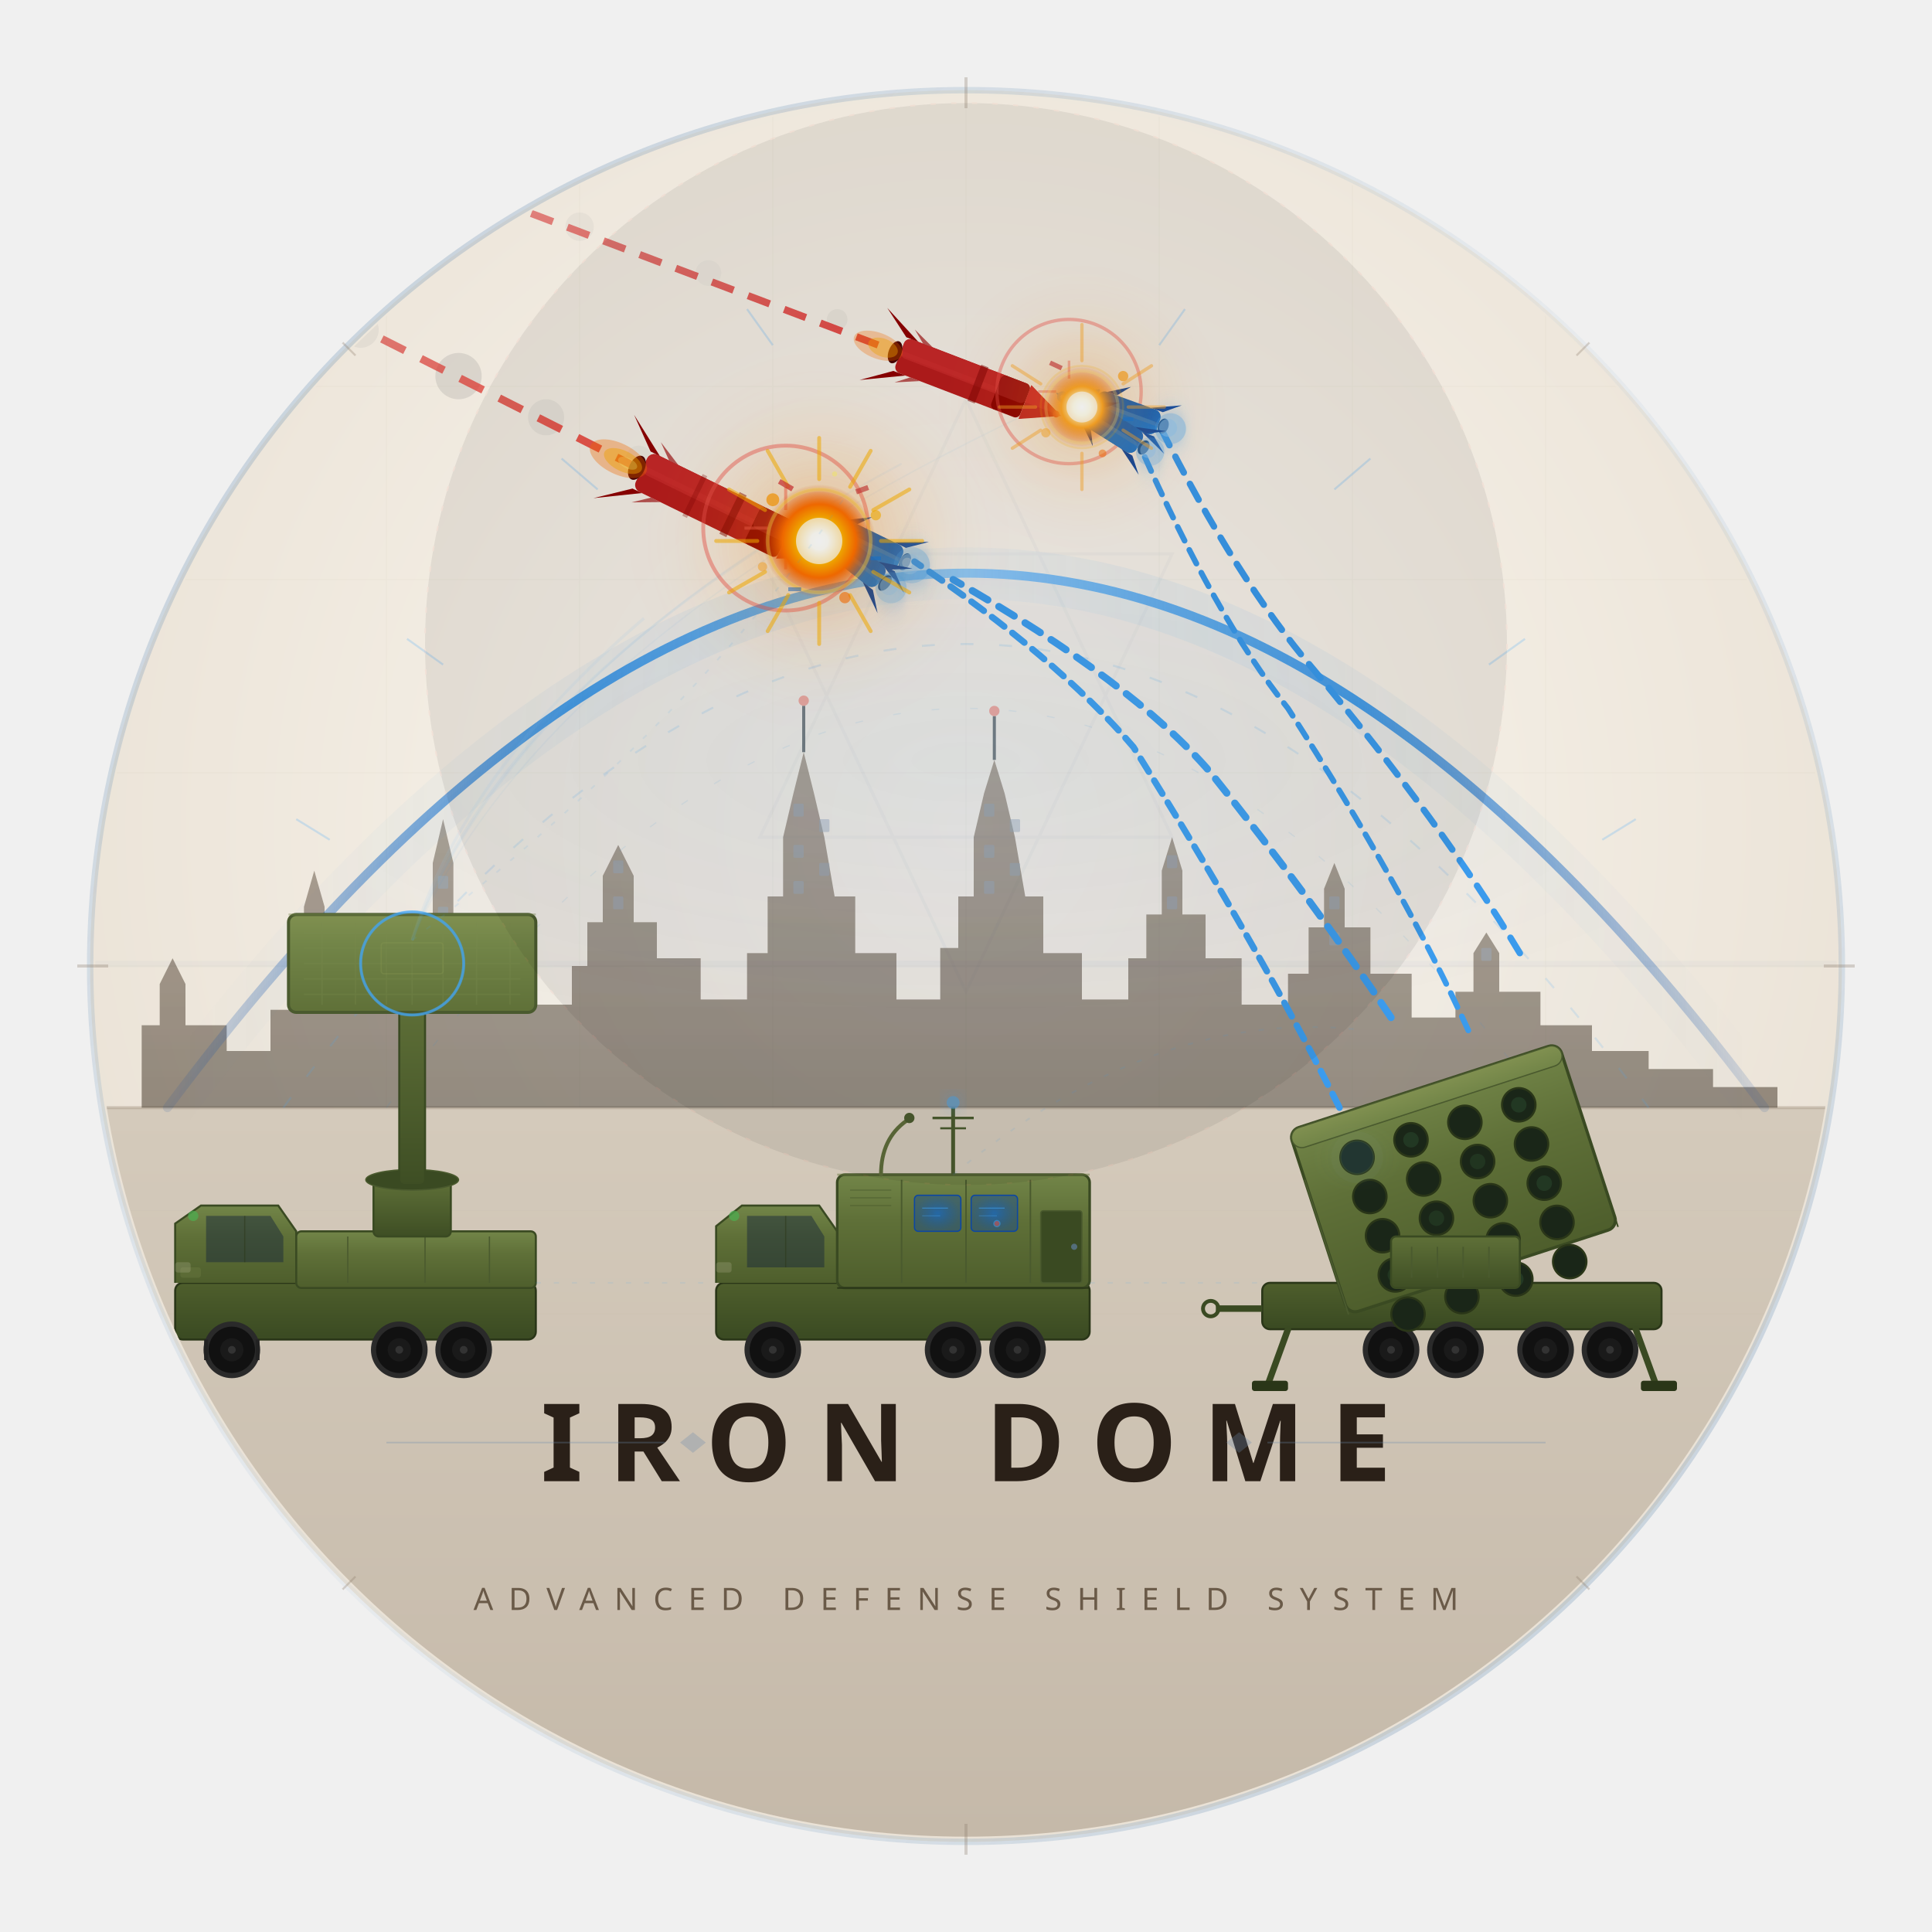
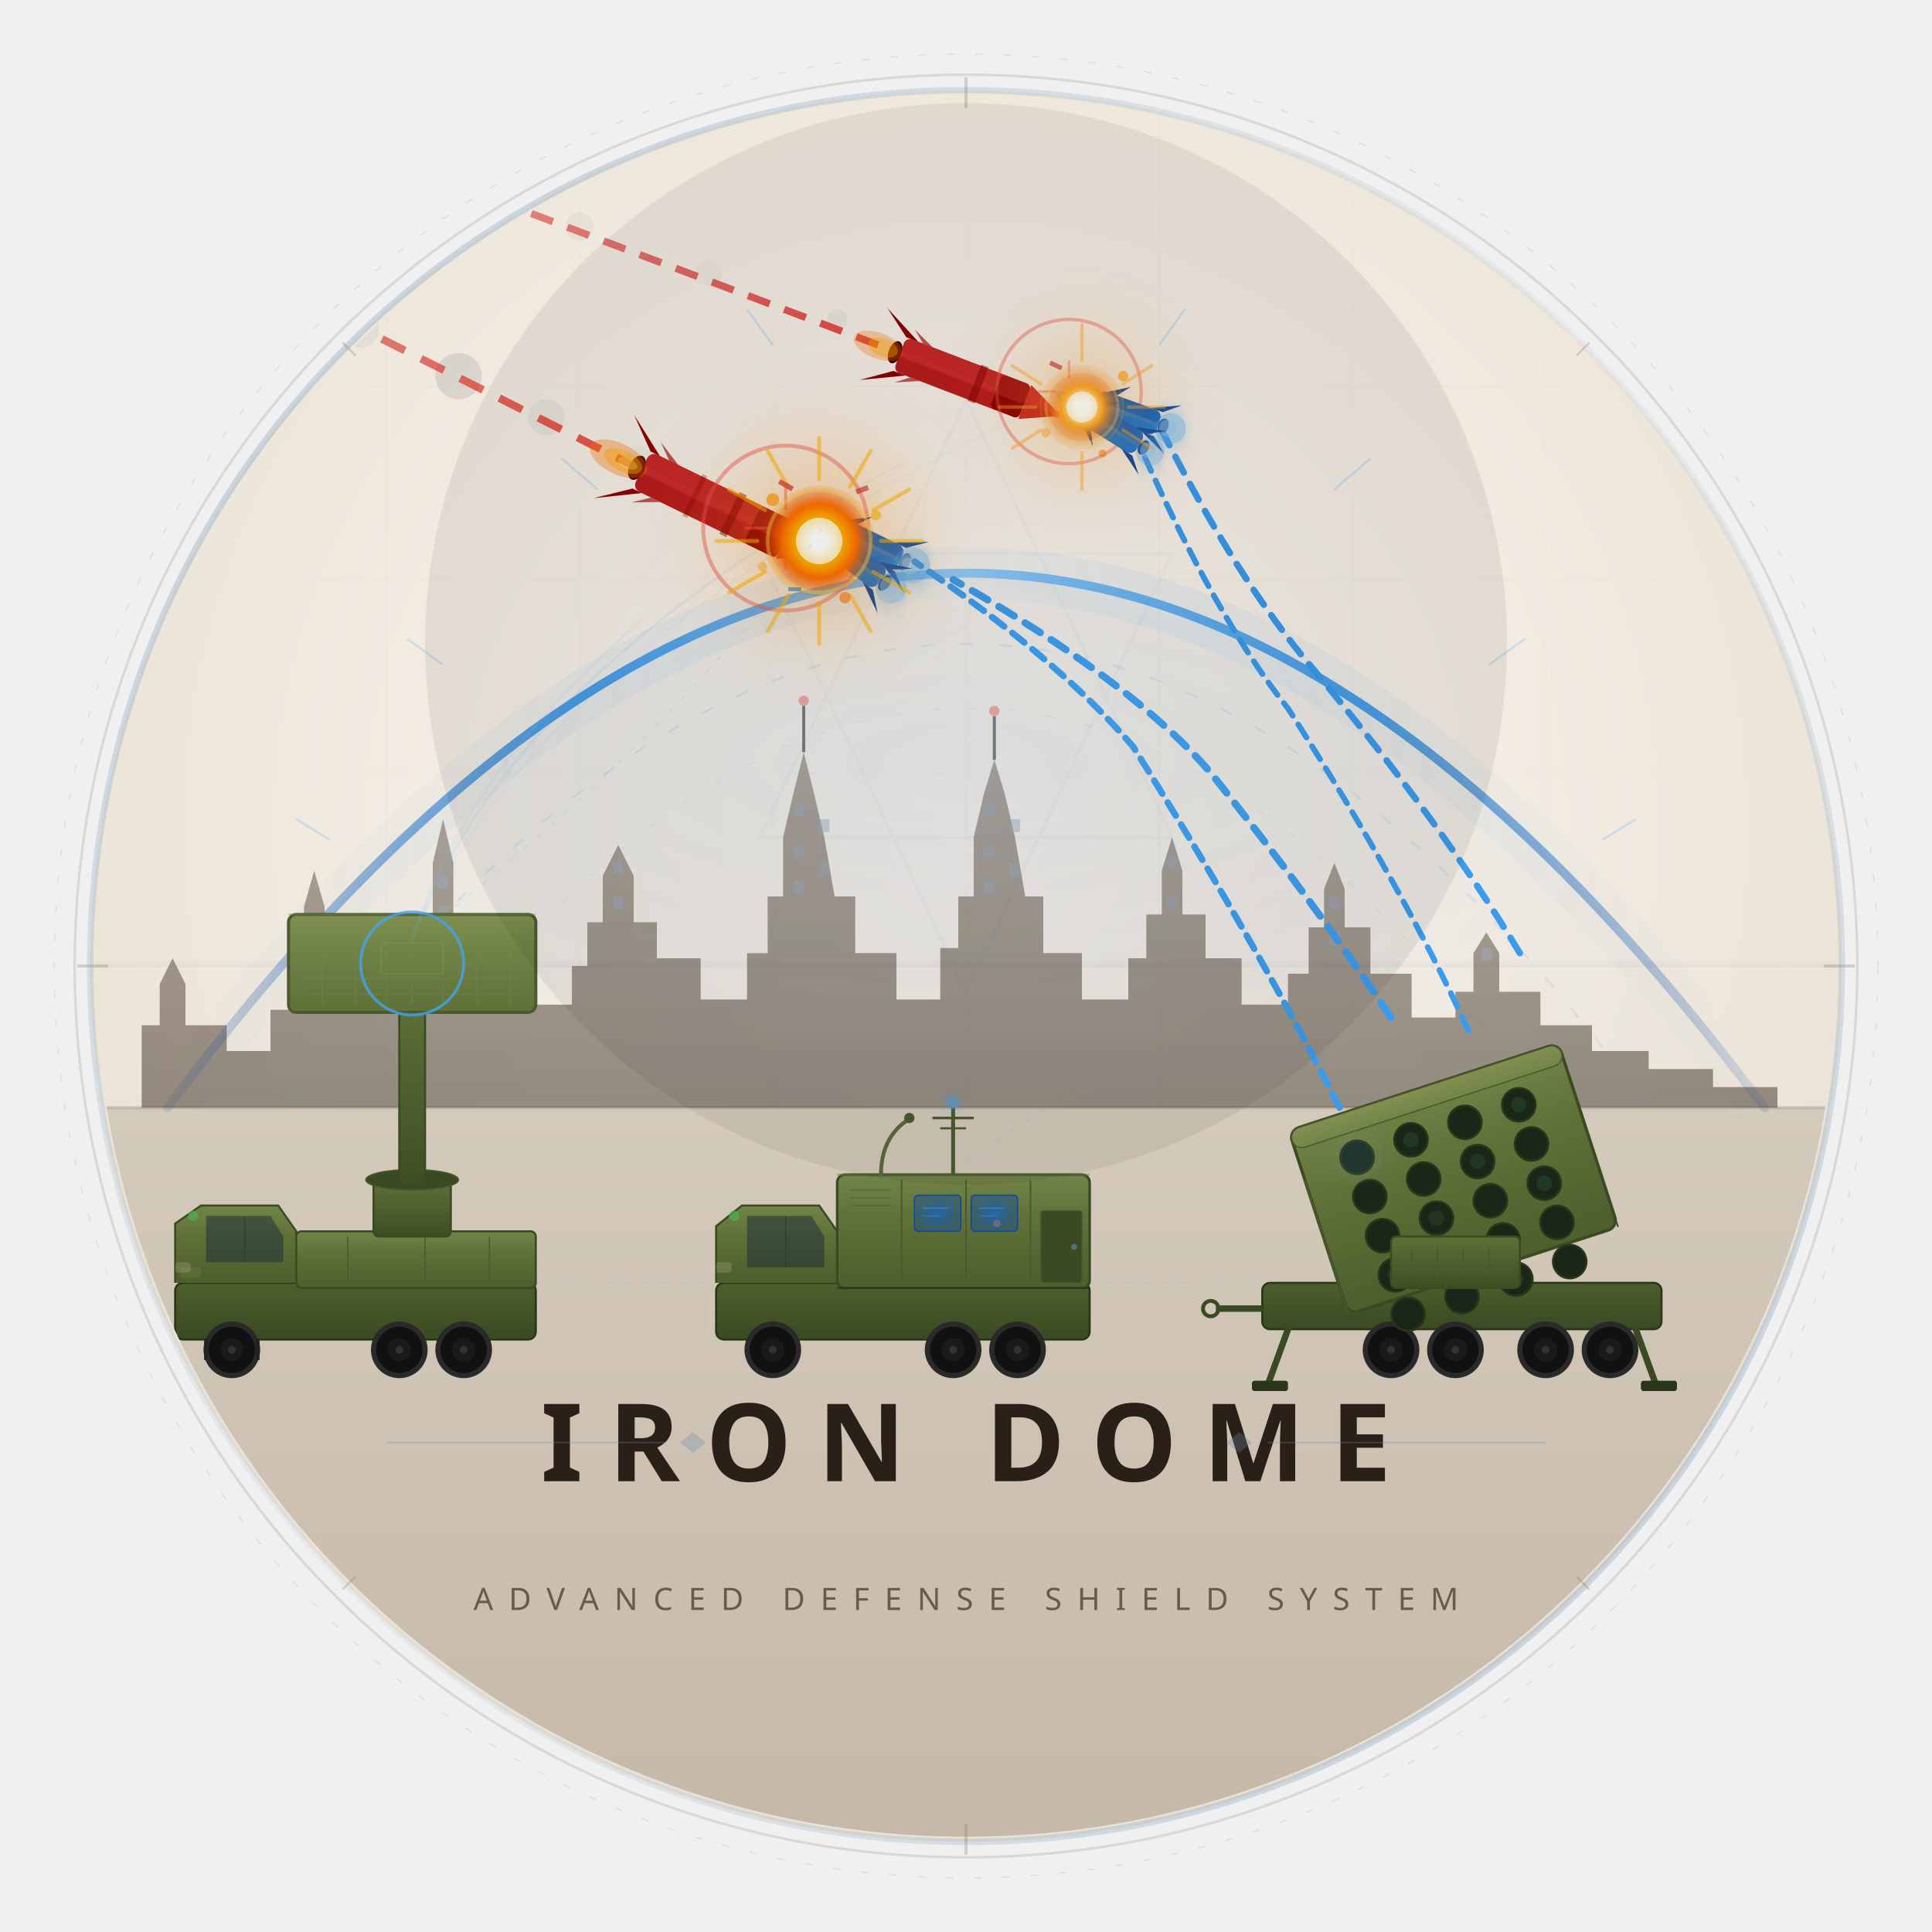
<svg xmlns="http://www.w3.org/2000/svg" viewBox="0 0 750 750">
  <style>
  @keyframes amb{0%,100%{transform:scale(1);opacity:.5}50%{transform:scale(1.18);opacity:1}}
  @keyframes rSpin{to{transform:rotate(360deg)}}
  @keyframes p1{0%{r:20;opacity:.55}100%{r:95;opacity:0}}
  @keyframes p2{0%{r:20;opacity:.45}100%{r:95;opacity:0}}
  @keyframes p3{0%{r:20;opacity:.35}100%{r:95;opacity:0}}
  @keyframes dBr{0%,100%{opacity:.22}50%{opacity:.6}}
  @keyframes boom{0%,65%,100%{opacity:.5}75%{opacity:1}82%{opacity:.65}}
  @keyframes trl{to{stroke-dashoffset:-24}}
  @keyframes etrl{to{stroke-dashoffset:28}}
  @keyframes scan{0%{transform:translateY(-220px);opacity:0}8%{opacity:.1}92%{opacity:.1}100%{transform:translateY(220px);opacity:0}}
  @keyframes tGlow{0%,100%{filter:drop-shadow(0 0 3px rgba(144,202,249,.25))}50%{filter:drop-shadow(0 0 10px rgba(144,202,249,.55))}}
  @keyframes blink{0%,49%{opacity:1}50%,100%{opacity:.3}}
  @keyframes warn{0%,100%{opacity:.5}50%{opacity:1}}
  @keyframes shP{0%,100%{opacity:.08}50%{opacity:.2}}
  @keyframes lockOn{0%,100%{r:22;stroke-width:1.3}50%{r:27;stroke-width:2}}
  @keyframes scrF{0%,100%{opacity:.5}50%{opacity:.8}}
  .rSpin{transform-origin:140px 430px;animation:rSpin 3.5s linear infinite}
  .p1{animation:p1 2.8s ease-out infinite}
  .p2{animation:p2 2.8s ease-out infinite .9s}
  .p3{animation:p3 2.8s ease-out infinite 1.8s}
  .dBr{animation:dBr 3.5s ease-in-out infinite}
  .boom{animation:boom 2.8s ease-in-out infinite}
  .trl{animation:trl 1.2s linear infinite}
  .etrl{animation:etrl .9s linear infinite}
  .scan{animation:scan 6s linear infinite}
  .tGlow{animation:tGlow 4s ease-in-out infinite}
  .blink{animation:blink 1s step-end infinite}
  .warn{animation:warn 1.5s ease-in-out infinite}
  .shP{animation:shP 4s ease-in-out infinite}
  .lockOn{animation:lockOn 1.8s ease-in-out infinite}
  .scrF{animation:scrF 2s ease-in-out infinite}
</style>
  <defs>
    <radialGradient id="bg" cx="50%" cy="42%" r="56%">
      <stop offset="0%" stop-color="#faf6f0" />
      <stop offset="55%" stop-color="#f2ece2" />
      <stop offset="100%" stop-color="#eae2d6" />
    </radialGradient>
    <linearGradient id="dG" x1="0" y1="0" x2="1" y2="0">
      <stop offset="0%" stop-color="#0d47a1" stop-opacity=".12" />
      <stop offset="25%" stop-color="#1e88e5" stop-opacity=".8" />
      <stop offset="50%" stop-color="#90caf9" />
      <stop offset="75%" stop-color="#1e88e5" stop-opacity=".8" />
      <stop offset="100%" stop-color="#0d47a1" stop-opacity=".12" />
    </linearGradient>
    <linearGradient id="dGl" x1="0" y1="0" x2="1" y2="0">
      <stop offset="0%" stop-color="#1565c0" stop-opacity="0" />
      <stop offset="35%" stop-color="#42a5f5" stop-opacity=".35" />
      <stop offset="50%" stop-color="#bbdefb" stop-opacity=".5" />
      <stop offset="65%" stop-color="#42a5f5" stop-opacity=".35" />
      <stop offset="100%" stop-color="#1565c0" stop-opacity="0" />
    </linearGradient>
    <radialGradient id="shF" cx="50%" cy="35%" r="55%">
      <stop offset="0%" stop-color="#1565c0" stop-opacity=".06" />
      <stop offset="100%" stop-color="#0d47a1" stop-opacity=".01" />
    </radialGradient>
    <linearGradient id="iG" x1="0" y1="1" x2="1" y2="0">
      <stop offset="0%" stop-color="#1565c0" />
      <stop offset="60%" stop-color="#42a5f5" />
      <stop offset="100%" stop-color="#e3f2fd" />
    </linearGradient>
    <linearGradient id="eG" x1="0" y1="0" x2="1" y2="1">
      <stop offset="0%" stop-color="#b71c1c" stop-opacity=".3" />
      <stop offset="100%" stop-color="#f44336" />
    </linearGradient>
    <linearGradient id="eG2" x1="0" y1="0" x2="1" y2="1">
      <stop offset="0%" stop-color="#c62828" stop-opacity=".25" />
      <stop offset="100%" stop-color="#e53935" />
    </linearGradient>
    <radialGradient id="bm1" cx="50%" cy="50%" r="50%">
      <stop offset="0%" stop-color="#fff" />
      <stop offset="15%" stop-color="#fffde7" />
      <stop offset="40%" stop-color="#ffb300" />
      <stop offset="65%" stop-color="#ff6f00" />
      <stop offset="100%" stop-color="#e65100" stop-opacity="0" />
    </radialGradient>
    <radialGradient id="bm1o" cx="50%" cy="50%" r="50%">
      <stop offset="0%" stop-color="#ff9800" stop-opacity=".45" />
      <stop offset="100%" stop-color="#ff6f00" stop-opacity="0" />
    </radialGradient>
    <radialGradient id="bm2" cx="50%" cy="50%" r="50%">
      <stop offset="0%" stop-color="#fff" />
      <stop offset="20%" stop-color="#fff9c4" />
      <stop offset="50%" stop-color="#ffa726" />
      <stop offset="100%" stop-color="#e65100" stop-opacity="0" />
    </radialGradient>
    <linearGradient id="gnG" x1="0" y1="0" x2="0" y2="1">
      <stop offset="0%" stop-color="#d4cabb" />
      <stop offset="100%" stop-color="#c4b8a8" />
    </linearGradient>
    <linearGradient id="cG" x1="0" y1="0" x2="0" y2="1">
      <stop offset="0%" stop-color="#6a5a48" stop-opacity=".75" />
      <stop offset="100%" stop-color="#4a3e30" stop-opacity=".85" />
    </linearGradient>
    <linearGradient id="rG" x1="0" y1="0" x2="1" y2="1">
      <stop offset="0%" stop-color="#6a8aaa" stop-opacity=".4" />
      <stop offset="50%" stop-color="#8ab0d0" stop-opacity=".08" />
      <stop offset="100%" stop-color="#6a8aaa" stop-opacity=".4" />
    </linearGradient>
    <linearGradient id="oliveBody" x1="0" y1="0" x2="0" y2="1">
      <stop offset="0%" stop-color="#728548" />
      <stop offset="40%" stop-color="#5f7038" />
      <stop offset="100%" stop-color="#4e5e2c" />
    </linearGradient>
    <linearGradient id="oliveDark" x1="0" y1="0" x2="0" y2="1">
      <stop offset="0%" stop-color="#5f7038" />
      <stop offset="100%" stop-color="#3e4e24" />
    </linearGradient>
    <linearGradient id="oliveLight" x1="0" y1="0" x2="0" y2="1">
      <stop offset="0%" stop-color="#809050" />
      <stop offset="100%" stop-color="#728548" />
    </linearGradient>
    <linearGradient id="oliveChassis" x1="0" y1="0" x2="0" y2="1">
      <stop offset="0%" stop-color="#4e5e2c" />
      <stop offset="100%" stop-color="#3a4a22" />
    </linearGradient>
    <linearGradient id="radarPanel" x1="0" y1="0" x2="0" y2="1">
      <stop offset="0%" stop-color="#809050" />
      <stop offset="30%" stop-color="#728548" />
      <stop offset="100%" stop-color="#5f7038" />
    </linearGradient>
    <radialGradient id="scrG" cx="50%" cy="50%" r="50%">
      <stop offset="0%" stop-color="#1565c0" stop-opacity=".8" />
      <stop offset="100%" stop-color="#0d47a1" stop-opacity=".4" />
    </radialGradient>
    <linearGradient id="scC" x1="0" y1="1" x2=".5" y2="0">
      <stop offset="0%" stop-color="#42a5f5" stop-opacity=".3" />
      <stop offset="100%" stop-color="#42a5f5" stop-opacity="0" />
    </linearGradient>
    <filter id="gl" x="-50%" y="-50%" width="200%" height="200%">
      <feGaussianBlur in="SourceGraphic" stdDeviation="3.5" />
      <feMerge>
        <feMergeNode />
        <feMergeNode in="SourceGraphic" />
      </feMerge>
    </filter>
    <filter id="glH" x="-50%" y="-50%" width="200%" height="200%">
      <feGaussianBlur in="SourceGraphic" stdDeviation="7" />
      <feMerge>
        <feMergeNode />
        <feMergeNode in="SourceGraphic" />
      </feMerge>
    </filter>
    <filter id="bGl" x="-100%" y="-100%" width="300%" height="300%">
      <feGaussianBlur in="SourceGraphic" stdDeviation="10" />
    </filter>
    <filter id="ns">
      <feTurbulence type="fractalNoise" baseFrequency=".85" numOctaves="4" stitchTiles="stitch" />
      <feColorMatrix type="saturate" values="0" />
      <feComponentTransfer>
        <feFuncA type="linear" slope=".025" />
      </feComponentTransfer>
    </filter>
    <clipPath id="cl">
      <circle cx="375" cy="375" r="338" />
    </clipPath>
  </defs>
  <circle cx="375" cy="375" r="340" fill="url(#bg)" stroke="url(#rG)" stroke-width="2.5" />
+   <circle cx="375" cy="375" r="346" fill="none" stroke="#c4b8a8" stroke-width="1" opacity=".45" />
+   <circle cx="375" cy="375" r="354" fill="none" stroke="#a09888" stroke-width=".5" stroke-dasharray="3 8" opacity=".2" />
  <g clip-path="url(#cl)">
    <rect x="36" y="36" width="678" height="678" filter="url(#ns)" opacity=".06" />
    <g opacity=".05" stroke="#a09080" stroke-width=".5">
      <line x1="36" y1="150" x2="714" y2="150" />
      <line x1="36" y1="225" x2="714" y2="225" />
      <line x1="36" y1="300" x2="714" y2="300" />
      <line x1="36" y1="375" x2="714" y2="375" />
      <line x1="36" y1="450" x2="714" y2="450" />
      <line x1="150" y1="36" x2="150" y2="714" />
      <line x1="225" y1="36" x2="225" y2="714" />
      <line x1="300" y1="36" x2="300" y2="714" />
      <line x1="375" y1="36" x2="375" y2="714" />
      <line x1="450" y1="36" x2="450" y2="714" />
      <line x1="525" y1="36" x2="525" y2="714" />
      <line x1="600" y1="36" x2="600" y2="714" />
    </g>
    <g opacity=".06">
      <polygon points="375,155 455,325 295,325" fill="none" stroke="#8a9ab5" stroke-width="1.2" />
      <polygon points="375,385 295,215 455,215" fill="none" stroke="#8a9ab5" stroke-width="1.2" />
    </g>
    <rect class="scan" x="36" y="373" width="678" height="2.5" fill="#8a9ab5" opacity=".06" rx="1" />
    <rect x="36" y="430" width="678" height="300" fill="url(#gnG)" />
    <line x1="36" y1="430" x2="714" y2="430" stroke="#a09080" stroke-width="1.2" opacity=".4" />
    <g opacity=".03" stroke="#8d6e63" stroke-width=".3">
      <line x1="36" y1="470" x2="714" y2="470" />
      <line x1="36" y1="510" x2="714" y2="510" />
    </g>
    <g opacity=".65">
      <path d="     M36,430 L55,430 L55,398 L62,398 L62,382 L67,372 L72,382 L72,398 L88,398 L88,408     L105,408 L105,392 L112,392 L112,372 L118,372 L118,352 L122,338 L126,352 L126,372 L138,372 L138,390 L155,390     L155,375 L162,375 L162,355 L168,355 L168,335 L172,318 L176,335 L176,355 L188,355 L188,372 L205,372 L205,390 L222,390     L222,375 L228,375 L228,358 L234,358 L234,340 L240,328 L246,340 L246,358 L255,358 L255,372 L272,372 L272,388 L290,388     L290,370 L298,370 L298,348 L304,348 L304,325 L308,308 L312,292 L316,308 L320,325 L324,348 L332,348 L332,370 L348,370 L348,388 L365,388     L365,368 L372,368 L372,348 L378,348 L378,325 L382,308 L386,295 L390,308 L394,325 L398,348 L405,348 L405,370 L420,370 L420,388 L438,388     L438,372 L445,372 L445,355 L451,355 L451,338 L455,325 L459,338 L459,355 L468,355 L468,372 L482,372 L482,390 L500,390     L500,378 L508,378 L508,360 L514,360 L514,345 L518,335 L522,345 L522,360 L532,360 L532,378 L548,378 L548,395 L565,395     L565,385 L572,385 L572,370 L577,362 L582,370 L582,385 L598,385 L598,398 L618,398 L618,408 L640,408 L640,415 L665,415 L665,422 L690,422 L690,430 L714,430 Z   " fill="url(#cG)" />
      <g fill="#6a8aaa" opacity=".45">
        <rect x="120" y="358" width="4" height="5" rx=".5" />
        <rect x="120" y="370" width="4" height="5" rx=".5" />
        <rect x="170" y="340" width="4" height="5" rx=".5" />
        <rect x="170" y="352" width="4" height="5" rx=".5" />
        <rect x="238" y="334" width="4" height="5" rx=".5" />
        <rect x="238" y="348" width="4" height="5" rx=".5" />
        <rect x="308" y="312" width="4" height="5" rx=".5" />
        <rect x="308" y="328" width="4" height="5" rx=".5" />
        <rect x="308" y="342" width="4" height="5" rx=".5" />
        <rect x="318" y="318" width="4" height="5" rx=".5" />
        <rect x="318" y="335" width="4" height="5" rx=".5" />
        <rect x="382" y="312" width="4" height="5" rx=".5" />
        <rect x="382" y="328" width="4" height="5" rx=".5" />
        <rect x="382" y="342" width="4" height="5" rx=".5" />
        <rect x="392" y="318" width="4" height="5" rx=".5" />
        <rect x="392" y="335" width="4" height="5" rx=".5" />
        <rect x="453" y="332" width="4" height="5" rx=".5" />
        <rect x="453" y="348" width="4" height="5" rx=".5" />
        <rect x="516" y="348" width="4" height="5" rx=".5" />
        <rect x="516" y="362" width="4" height="5" rx=".5" />
        <rect x="575" y="368" width="4" height="5" rx=".5" />
      </g>
      <line x1="312" y1="292" x2="312" y2="274" stroke="#37474f" stroke-width="1.2" />
      <circle cx="312" cy="272" r="2" fill="#f44336" opacity=".6" class="blink" />
      <line x1="386" y1="295" x2="386" y2="278" stroke="#37474f" stroke-width="1.2" />
      <circle cx="386" cy="276" r="2" fill="#f44336" opacity=".6" class="blink" />
    </g>
    <path class="shP" d="M65 430 Q375 15 685 430" fill="url(#shF)" />
    <path class="dBr" d="M65 430 Q375 15 685 430" fill="none" stroke="url(#dGl)" stroke-width="20" opacity=".22" />
    <path d="M65 430 Q375 15 685 430" fill="none" stroke="url(#dG)" stroke-width="3.5" stroke-linecap="round" />
    <path d="M110 430 Q375 70 640 430" fill="none" stroke="#42a5f5" stroke-width=".8" opacity=".15" stroke-dasharray="5 10" />
    <path d="M150 430 Q375 120 600 430" fill="none" stroke="#1e88e5" stroke-width=".5" opacity=".08" stroke-dasharray="3 12" />
    <g opacity=".28" stroke="#64b5f6" stroke-width=".8">
      <line x1="115" y1="318" x2="128" y2="326" />
      <line x1="158" y1="248" x2="172" y2="258" />
      <line x1="218" y1="178" x2="232" y2="190" />
      <line x1="290" y1="120" x2="300" y2="134" />
      <line x1="460" y1="120" x2="450" y2="134" />
      <line x1="532" y1="178" x2="518" y2="190" />
      <line x1="592" y1="248" x2="578" y2="258" />
      <line x1="635" y1="318" x2="622" y2="326" />
    </g>
    <g>
      <rect x="68" y="498" width="140" height="22" rx="3" fill="url(#oliveChassis)" stroke="#2a3618" stroke-width=".8" />
      <path d="M68,498 L68,475 L78,468 L108,468 L115,478 L115,498" fill="url(#oliveBody)" stroke="#3a4a22" stroke-width=".8" />
      <path d="M80,472 L105,472 L110,480 L110,490 L80,490 Z" fill="#1a2a3a" opacity=".5" />
      <line x1="95" y1="472" x2="95" y2="490" stroke="#2a3618" stroke-width=".5" opacity=".5" />
      <rect x="70" y="492" width="8" height="4" rx="1" fill="#6b7a42" opacity=".4" />
      <rect x="115" y="478" width="93" height="22" rx="2" fill="url(#oliveBody)" stroke="#3a4a22" stroke-width=".8" />
      <line x1="135" y1="480" x2="135" y2="498" stroke="#4a5a2e" stroke-width=".5" />
      <line x1="165" y1="480" x2="165" y2="498" stroke="#4a5a2e" stroke-width=".5" />
      <line x1="190" y1="480" x2="190" y2="498" stroke="#4a5a2e" stroke-width=".5" />
      <circle cx="90" cy="524" r="10" fill="#111" stroke="#2a2a2a" stroke-width="2" />
      <circle cx="90" cy="524" r="4.5" fill="#1a1a1a" />
      <circle cx="90" cy="524" r="1.5" fill="#333" />
      <circle cx="155" cy="524" r="10" fill="#111" stroke="#2a2a2a" stroke-width="2" />
      <circle cx="155" cy="524" r="4.5" fill="#1a1a1a" />
      <circle cx="155" cy="524" r="1.5" fill="#333" />
      <circle cx="180" cy="524" r="10" fill="#111" stroke="#2a2a2a" stroke-width="2" />
      <circle cx="180" cy="524" r="4.5" fill="#1a1a1a" />
      <circle cx="180" cy="524" r="1.5" fill="#333" />
      <line x1="80" y1="520" x2="80" y2="528" stroke="#222" stroke-width="1.5" />
      <line x1="100" y1="520" x2="100" y2="528" stroke="#222" stroke-width="1.5" />
      <rect x="145" y="458" width="30" height="22" rx="2" fill="url(#oliveDark)" stroke="#3a4a22" stroke-width=".8" />
      <ellipse cx="160" cy="458" rx="18" ry="4" fill="#3a4a22" stroke="#4a5a2e" stroke-width=".5" />
      <g>
        <rect x="155" y="388" width="10" height="72" rx="2" fill="url(#oliveDark)" stroke="#3a4a22" stroke-width=".8" />
        <rect x="112" y="355" width="96" height="38" rx="3" fill="url(#radarPanel)" stroke="#4a5a2e" stroke-width="1.2" />
        <g opacity=".3">
          <line x1="118" y1="362" x2="202" y2="362" stroke="#7a8a4e" stroke-width=".5" />
          <line x1="118" y1="368" x2="202" y2="368" stroke="#7a8a4e" stroke-width=".5" />
          <line x1="118" y1="374" x2="202" y2="374" stroke="#7a8a4e" stroke-width=".5" />
          <line x1="118" y1="380" x2="202" y2="380" stroke="#7a8a4e" stroke-width=".5" />
          <line x1="118" y1="386" x2="202" y2="386" stroke="#7a8a4e" stroke-width=".5" />
          <line x1="125" y1="358" x2="125" y2="390" stroke="#7a8a4e" stroke-width=".5" />
          <line x1="138" y1="358" x2="138" y2="390" stroke="#7a8a4e" stroke-width=".5" />
          <line x1="150" y1="358" x2="150" y2="390" stroke="#7a8a4e" stroke-width=".5" />
          <line x1="160" y1="358" x2="160" y2="390" stroke="#7a8a4e" stroke-width=".5" />
          <line x1="172" y1="358" x2="172" y2="390" stroke="#7a8a4e" stroke-width=".5" />
          <line x1="185" y1="358" x2="185" y2="390" stroke="#7a8a4e" stroke-width=".5" />
          <line x1="198" y1="358" x2="198" y2="390" stroke="#7a8a4e" stroke-width=".5" />
        </g>
        <line x1="112" y1="355" x2="208" y2="355" stroke="#7a8a4e" stroke-width=".8" opacity=".4" />
        <rect x="148" y="366" width="24" height="12" rx="1" fill="none" stroke="#8a9a52" stroke-width=".5" opacity=".3" />
      </g>
      <circle class="p1" cx="160" cy="374" r="20" fill="none" stroke="#42a5f5" stroke-width="1.2" opacity=".5" />
      <circle class="p2" cx="160" cy="374" r="20" fill="none" stroke="#42a5f5" stroke-width="1" opacity=".4" />
      <circle class="p3" cx="160" cy="374" r="20" fill="none" stroke="#42a5f5" stroke-width=".7" opacity=".3" />
      <g opacity=".2">
        <path d="M160 365 Q180 300 250 240" stroke="#90caf9" fill="none" stroke-width="1.2" opacity=".5" />
        <path d="M160 365 Q190 280 300 210" stroke="#64b5f6" fill="none" stroke-width="1" opacity=".4" />
        <path d="M160 365 Q200 260 350 180" stroke="#42a5f5" fill="none" stroke-width=".8" opacity=".3" />
        <path d="M160 365 Q210 250 400 160" stroke="#1e88e5" fill="none" stroke-width=".6" opacity=".2" />
      </g>
      <circle cx="75" cy="472" r="2" fill="#4caf50" opacity=".7" class="blink" />
      <rect x="68" y="490" width="6" height="4" rx="1" fill="#fff3e0" opacity=".15" />
    </g>
    <g>
      <rect x="278" y="498" width="145" height="22" rx="3" fill="url(#oliveChassis)" stroke="#2a3618" stroke-width=".8" />
      <path d="M278,498 L278,476 L288,468 L318,468 L325,478 L325,498" fill="url(#oliveBody)" stroke="#3a4a22" stroke-width=".8" />
      <path d="M290,472 L315,472 L320,480 L320,492 L290,492 Z" fill="#1a2a3a" opacity=".5" />
      <line x1="305" y1="472" x2="305" y2="492" stroke="#2a3618" stroke-width=".5" opacity=".5" />
      <rect x="278" y="490" width="6" height="4" rx="1" fill="#fff3e0" opacity=".15" />
      <circle cx="285" cy="472" r="2" fill="#4caf50" opacity=".7" class="blink" />
      <rect x="325" y="456" width="98" height="44" rx="3" fill="url(#oliveBody)" stroke="#3a4a22" stroke-width="1" />
      <line x1="350" y1="458" x2="350" y2="498" stroke="#4a5a2e" stroke-width=".6" />
      <line x1="375" y1="458" x2="375" y2="498" stroke="#4a5a2e" stroke-width=".6" />
      <line x1="400" y1="458" x2="400" y2="498" stroke="#4a5a2e" stroke-width=".6" />
      <line x1="325" y1="456" x2="423" y2="456" stroke="#6b7a42" stroke-width=".8" opacity=".5" />
      <line x1="325" y1="500" x2="423" y2="500" stroke="#2a3618" stroke-width=".6" />
      <rect x="404" y="470" width="16" height="28" rx="1" fill="#3a4a22" stroke="#4a5a2e" stroke-width=".5" />
      <circle cx="417" cy="484" r="1.2" fill="#546e7a" />
      <g stroke="#4a5a2e" stroke-width=".5" opacity=".5">
        <line x1="330" y1="462" x2="346" y2="462" />
        <line x1="330" y1="465" x2="346" y2="465" />
        <line x1="330" y1="468" x2="346" y2="468" />
      </g>
      <rect x="355" y="464" width="18" height="14" rx="1.5" fill="url(#scrG)" class="scrF" stroke="#0d47a1" stroke-width=".5" />
      <rect x="377" y="464" width="18" height="14" rx="1.5" fill="url(#scrG)" class="scrF" style="animation-delay:.3s" stroke="#0d47a1" stroke-width=".5" />
      <g stroke="#42a5f5" stroke-width=".4">
        <line x1="358" y1="469" x2="368" y2="469" opacity=".5" />
        <line x1="358" y1="472" x2="365" y2="472" opacity=".3" />
        <line x1="380" y1="469" x2="390" y2="469" opacity=".5" />
        <line x1="380" y1="472" x2="387" y2="472" opacity=".3" />
        <circle cx="387" cy="475" r="1.2" fill="#ef5350" opacity=".5" class="warn" />
      </g>
      <line x1="370" y1="456" x2="370" y2="430" stroke="#4a5a2e" stroke-width="1.5" />
      <line x1="362" y1="434" x2="378" y2="434" stroke="#4a5a2e" stroke-width="1" />
      <line x1="365" y1="438" x2="375" y2="438" stroke="#4a5a2e" stroke-width=".8" />
      <circle cx="370" cy="428" r="2.5" fill="#42a5f5" opacity=".5" filter="url(#gl)" />
      <path d="M342 456 Q342 442 352 435" stroke="#5d6b3a" fill="none" stroke-width="1.5" stroke-linecap="round" />
      <circle cx="353" cy="434" r="2" fill="#4a5a2e" />
      <circle cx="300" cy="524" r="10" fill="#111" stroke="#2a2a2a" stroke-width="2" />
      <circle cx="300" cy="524" r="4.5" fill="#1a1a1a" />
      <circle cx="300" cy="524" r="1.5" fill="#333" />
      <circle cx="370" cy="524" r="10" fill="#111" stroke="#2a2a2a" stroke-width="2" />
      <circle cx="370" cy="524" r="4.5" fill="#1a1a1a" />
      <circle cx="370" cy="524" r="1.5" fill="#333" />
      <circle cx="395" cy="524" r="10" fill="#111" stroke="#2a2a2a" stroke-width="2" />
      <circle cx="395" cy="524" r="4.5" fill="#1a1a1a" />
      <circle cx="395" cy="524" r="1.5" fill="#333" />
    </g>
    <g>
      <rect x="490" y="498" width="155" height="18" rx="3" fill="url(#oliveChassis)" stroke="#2a3618" stroke-width=".8" />
      <line x1="490" y1="508" x2="472" y2="508" stroke="#3a4a22" stroke-width="2.5" />
      <circle cx="470" cy="508" r="3" fill="none" stroke="#3a4a22" stroke-width="1.5" />
      <line x1="500" y1="516" x2="492" y2="538" stroke="#3a4a22" stroke-width="2.5" stroke-linecap="round" />
      <line x1="635" y1="516" x2="643" y2="538" stroke="#3a4a22" stroke-width="2.5" stroke-linecap="round" />
      <rect x="486" y="536" width="14" height="4" rx="1" fill="#2a3618" />
      <rect x="637" y="536" width="14" height="4" rx="1" fill="#2a3618" />
      <circle cx="540" cy="524" r="10" fill="#111" stroke="#2a2a2a" stroke-width="2" />
      <circle cx="540" cy="524" r="4.5" fill="#1a1a1a" />
      <circle cx="540" cy="524" r="1.5" fill="#333" />
      <circle cx="565" cy="524" r="10" fill="#111" stroke="#2a2a2a" stroke-width="2" />
      <circle cx="565" cy="524" r="4.5" fill="#1a1a1a" />
      <circle cx="565" cy="524" r="1.5" fill="#333" />
      <circle cx="600" cy="524" r="10" fill="#111" stroke="#2a2a2a" stroke-width="2" />
      <circle cx="600" cy="524" r="4.5" fill="#1a1a1a" />
      <circle cx="600" cy="524" r="1.5" fill="#333" />
      <circle cx="625" cy="524" r="10" fill="#111" stroke="#2a2a2a" stroke-width="2" />
      <circle cx="625" cy="524" r="4.5" fill="#1a1a1a" />
      <circle cx="625" cy="524" r="1.5" fill="#333" />
      <g transform="translate(565,460) rotate(-18)">
        <rect x="-55" y="-40" width="110" height="75" rx="4" fill="url(#oliveBody)" stroke="#3a4a22" stroke-width="1.2" />
        <rect x="-55" y="-40" width="110" height="8" rx="4" fill="url(#oliveLight)" stroke="#4a5a2e" stroke-width=".5" />
        <line x1="-55" y1="-20" x2="-55" y2="35" stroke="#4a5a2e" stroke-width=".6" />
        <line x1="55" y1="-20" x2="55" y2="35" stroke="#3a4a22" stroke-width=".6" />
        <g>
          <circle cx="-33" cy="-22" r="6.5" fill="#1a2618" stroke="#2a3618" stroke-width=".8" />
          <circle cx="-11" cy="-22" r="6.5" fill="#1a2618" stroke="#2a3618" stroke-width=".8" />
          <circle cx="11" cy="-22" r="6.5" fill="#1a2618" stroke="#2a3618" stroke-width=".8" />
          <circle cx="33" cy="-22" r="6.5" fill="#1a2618" stroke="#2a3618" stroke-width=".8" />
          <circle cx="-33" cy="-6" r="6.5" fill="#1a2618" stroke="#2a3618" stroke-width=".8" />
          <circle cx="-11" cy="-6" r="6.5" fill="#1a2618" stroke="#2a3618" stroke-width=".8" />
          <circle cx="11" cy="-6" r="6.5" fill="#1a2618" stroke="#2a3618" stroke-width=".8" />
          <circle cx="33" cy="-6" r="6.5" fill="#1a2618" stroke="#2a3618" stroke-width=".8" />
          <circle cx="-33" cy="10" r="6.5" fill="#1a2618" stroke="#2a3618" stroke-width=".8" />
          <circle cx="-11" cy="10" r="6.5" fill="#1a2618" stroke="#2a3618" stroke-width=".8" />
          <circle cx="11" cy="10" r="6.5" fill="#1a2618" stroke="#2a3618" stroke-width=".8" />
          <circle cx="33" cy="10" r="6.5" fill="#1a2618" stroke="#2a3618" stroke-width=".8" />
          <circle cx="-33" cy="26" r="6.5" fill="#1a2618" stroke="#2a3618" stroke-width=".8" />
          <circle cx="-11" cy="26" r="6.5" fill="#1a2618" stroke="#2a3618" stroke-width=".8" />
          <circle cx="11" cy="26" r="6.5" fill="#1a2618" stroke="#2a3618" stroke-width=".8" />
          <circle cx="33" cy="26" r="6.5" fill="#1a2618" stroke="#2a3618" stroke-width=".8" />
          <circle cx="-33" cy="42" r="6.5" fill="#1a2618" stroke="#2a3618" stroke-width=".8" />
          <circle cx="-11" cy="42" r="6.5" fill="#1a2618" stroke="#2a3618" stroke-width=".8" />
          <circle cx="11" cy="42" r="6.5" fill="#1a2618" stroke="#2a3618" stroke-width=".8" />
          <circle cx="33" cy="42" r="6.5" fill="#1a2618" stroke="#2a3618" stroke-width=".8" />
          <circle cx="-11" cy="-22" r="3" fill="#2a4a2e" opacity=".5" />
          <circle cx="11" cy="-6" r="3" fill="#2a4a2e" opacity=".4" />
          <circle cx="33" cy="10" r="3" fill="#2a4a2e" opacity=".5" />
          <circle cx="-33" cy="26" r="3" fill="#2a4a2e" opacity=".4" />
          <circle cx="11" cy="42" r="3" fill="#2a4a2e" opacity=".5" />
          <circle cx="-11" cy="10" r="3" fill="#2a4a2e" opacity=".4" />
          <circle cx="33" cy="-22" r="3" fill="#2a4a2e" opacity=".5" />
          <circle cx="-33" cy="-22" r="6.5" fill="#42a5f5" opacity=".08" />
          <circle cx="-33" cy="-22" r="10" fill="#90caf9" opacity=".04" filter="url(#gl)" />
        </g>
      </g>
      <rect x="540" y="480" width="50" height="20" rx="2" fill="url(#oliveDark)" stroke="#3a4a22" stroke-width=".8" />
      <line x1="548" y1="484" x2="548" y2="496" stroke="#4a5a2e" stroke-width=".6" />
      <line x1="558" y1="484" x2="558" y2="496" stroke="#4a5a2e" stroke-width=".6" />
      <line x1="568" y1="484" x2="568" y2="496" stroke="#4a5a2e" stroke-width=".6" />
      <line x1="578" y1="484" x2="578" y2="496" stroke="#4a5a2e" stroke-width=".6" />
    </g>
    <g opacity=".15">
      <circle cx="80" cy="100" r="6" fill="#9e9e9e" />
      <circle cx="108" cy="112" r="8" fill="#757575" />
      <circle cx="140" cy="128" r="7" fill="#9e9e9e" />
      <circle cx="178" cy="146" r="9" fill="#616161" />
      <circle cx="212" cy="162" r="7" fill="#9e9e9e" />
      <circle cx="248" cy="178" r="5" fill="#bdbdbd" />
    </g>
    <line class="etrl" x1="42" y1="78" x2="280" y2="198" stroke="url(#eG)" stroke-width="3" stroke-dasharray="10 7" />
    <g transform="translate(285,200) rotate(26)">
      <rect x="-40" y="-8" width="52" height="16" rx="3" fill="#b71c1c" />
      <rect x="-40" y="-8" width="52" height="9" rx="3" fill="#c62828" />
      <rect x="-40" y="-2" width="52" height="2" fill="#d32f2f" opacity=".4" />
      <rect x="8" y="-8" width="14" height="16" rx="2" fill="#8e0000" />
      <rect x="8" y="-8" width="14" height="9" rx="2" fill="#a31515" />
      <polygon points="22,-8 22,8 38,0" fill="#c62828" />
      <polygon points="22,-8 22,0 38,0" fill="#d32f2f" />
      <circle cx="35" cy="0" r="1.5" fill="#e53935" />
      <rect x="-2" y="-9" width="3" height="18" fill="#7f0000" opacity=".5" />
      <rect x="-18" y="-9" width="2" height="18" fill="#7f0000" opacity=".3" />
      <polygon points="-40,-8 -52,-18 -36,-8" fill="#8e0000" />
      <polygon points="-40,8 -52,18 -36,8" fill="#8e0000" />
      <polygon points="-32,-8 -38,-13 -28,-8" fill="#a31515" opacity=".7" />
      <polygon points="-32,8 -38,13 -28,8" fill="#a31515" opacity=".7" />
      <ellipse cx="-42" cy="0" rx="3" ry="5" fill="#4a0000" />
      <ellipse cx="-50" cy="0" rx="12" ry="6" fill="#ff6f00" opacity=".35" />
      <ellipse cx="-48" cy="0" rx="8" ry="4" fill="#ffab00" opacity=".45" />
      <ellipse cx="-46" cy="0" rx="4" ry="2" fill="#fff176" opacity=".3" />
    </g>
    <g transform="translate(305,205)">
      <circle class="lockOn" cx="0" cy="0" r="32" fill="none" stroke="#ef5350" stroke-width="1.5" opacity=".45" />
      <line x1="-16" y1="0" x2="-7" y2="0" stroke="#ef5350" stroke-width="1.2" opacity=".5" />
      <line x1="7" y1="0" x2="16" y2="0" stroke="#ef5350" stroke-width="1.2" opacity=".5" />
      <line x1="0" y1="-16" x2="0" y2="-7" stroke="#ef5350" stroke-width="1.2" opacity=".5" />
      <line x1="0" y1="7" x2="0" y2="16" stroke="#ef5350" stroke-width="1.2" opacity=".5" />
    </g>
    <path class="trl" d="M540 395 Q510 350 470 300 Q440 265 370 225" fill="none" stroke="url(#iG)" stroke-width="2.8" stroke-dasharray="7 5" stroke-linecap="round" />
    <g transform="translate(345,215) rotate(206)">
      <rect x="-5" y="-5" width="28" height="10" rx="3" fill="#1565c0" />
      <rect x="-5" y="-5" width="28" height="5.5" rx="3" fill="#1976d2" />
      <rect x="-5" y="-1" width="28" height="1.5" fill="#6a8aaa" opacity=".3" />
      <polygon points="23,-5 23,5 35,0" fill="#42a5f5" />
      <polygon points="23,-5 23,0 35,0" fill="#64b5f6" />
      <circle cx="32" cy="0" r="2.5" fill="#90caf9" />
      <circle cx="32" cy="0" r="1" fill="#e3f2fd" />
      <polygon points="16,-5 12,-10 20,-5" fill="#0d47a1" />
      <polygon points="16,5 12,10 20,5" fill="#0d47a1" />
      <polygon points="-5,-5 -12,-11 0,-5" fill="#0d47a1" />
      <polygon points="-5,5 -12,11 0,5" fill="#0d47a1" />
      <ellipse cx="-7" cy="0" rx="2" ry="3.5" fill="#0a3670" />
      <circle cx="-10" cy="0" r="7" fill="#42a5f5" opacity=".4" filter="url(#gl)" />
      <circle cx="-9" cy="0" r="4" fill="#90caf9" opacity=".5" />
      <circle cx="-8" cy="0" r="2" fill="#e3f2fd" opacity=".3" />
    </g>
    <path class="trl" d="M520 430 Q490 370 440 290 Q410 255 355 218" fill="none" stroke="url(#iG)" stroke-width="2.5" stroke-dasharray="6 4" stroke-linecap="round" style="animation-delay:.3s" />
    <g transform="translate(338,222) rotate(218)">
      <rect x="-5" y="-5" width="28" height="10" rx="3" fill="#1565c0" />
      <rect x="-5" y="-5" width="28" height="5.5" rx="3" fill="#1976d2" />
      <rect x="-5" y="-1" width="28" height="1.5" fill="#6a8aaa" opacity=".3" />
      <polygon points="23,-5 23,5 35,0" fill="#42a5f5" />
      <polygon points="23,-5 23,0 35,0" fill="#64b5f6" />
      <circle cx="32" cy="0" r="2.5" fill="#90caf9" />
      <circle cx="32" cy="0" r="1" fill="#e3f2fd" />
      <polygon points="16,-5 12,-10 20,-5" fill="#0d47a1" />
      <polygon points="16,5 12,10 20,5" fill="#0d47a1" />
      <polygon points="-5,-5 -12,-11 0,-5" fill="#0d47a1" />
      <polygon points="-5,5 -12,11 0,5" fill="#0d47a1" />
      <ellipse cx="-7" cy="0" rx="2" ry="3.5" fill="#0a3670" />
      <circle cx="-10" cy="0" r="6" fill="#42a5f5" opacity=".35" filter="url(#gl)" />
      <circle cx="-9" cy="0" r="3.5" fill="#90caf9" opacity=".45" />
    </g>
    <g transform="translate(318,210)">
      <circle cx="0" cy="0" r="60" fill="url(#bm1o)" filter="url(#bGl)" opacity=".55" />
      <circle cx="0" cy="0" r="40" fill="url(#bm1o)" opacity=".25" />
      <circle class="boom" cx="0" cy="0" r="22" fill="url(#bm1)" />
      <circle class="boom" cx="0" cy="0" r="9" fill="#fff" opacity=".7" style="animation-delay:.1s" />
      <circle cx="0" cy="0" r="20" fill="none" stroke="#fff176" stroke-width="1.5" opacity=".3">
        <animate attributeName="r" values="18;55" dur="2s" repeatCount="indefinite" />
        <animate attributeName="opacity" values=".4;0" dur="2s" repeatCount="indefinite" />
      </circle>
      <circle cx="0" cy="0" r="20" fill="none" stroke="#ffb300" stroke-width="1" opacity=".2">
        <animate attributeName="r" values="22;65" dur="2.5s" repeatCount="indefinite" begin=".5s" />
        <animate attributeName="opacity" values=".3;0" dur="2.5s" repeatCount="indefinite" begin=".5s" />
      </circle>
      <g opacity=".55" stroke="#ffb300" stroke-width="1.5" stroke-linecap="round">
        <line x1="0" y1="-24" x2="0" y2="-40" />
        <line x1="12" y1="-21" x2="20" y2="-35" />
        <line x1="21" y1="-12" x2="35" y2="-20" />
        <line x1="24" y1="0" x2="40" y2="0" />
        <line x1="21" y1="12" x2="35" y2="20" />
        <line x1="12" y1="21" x2="20" y2="35" />
        <line x1="0" y1="24" x2="0" y2="40" />
        <line x1="-12" y1="21" x2="-20" y2="35" />
        <line x1="-21" y1="12" x2="-35" y2="20" />
        <line x1="-24" y1="0" x2="-40" y2="0" />
        <line x1="-21" y1="-12" x2="-35" y2="-20" />
        <line x1="-12" y1="-21" x2="-20" y2="-35" />
      </g>
      <rect x="-15" y="-24" width="6" height="2" fill="#d32f2f" opacity=".7" transform="rotate(30,-15,-24)">
        <animate attributeName="x" values="-15;-35" dur="2s" repeatCount="indefinite" />
        <animate attributeName="y" values="-24;-50" dur="2s" repeatCount="indefinite" />
        <animate attributeName="opacity" values=".7;0" dur="2s" repeatCount="indefinite" />
      </rect>
      <rect x="14" y="-20" width="5" height="2" fill="#c62828" opacity=".6" transform="rotate(-20,14,-20)">
        <animate attributeName="x" values="14;34" dur="1.8s" repeatCount="indefinite" />
        <animate attributeName="y" values="-20;-42" dur="1.8s" repeatCount="indefinite" />
        <animate attributeName="opacity" values=".6;0" dur="1.8s" repeatCount="indefinite" />
      </rect>
      <rect x="20" y="6" width="4" height="1.5" fill="#1976d2" opacity=".6">
        <animate attributeName="x" values="20;44" dur="2.2s" repeatCount="indefinite" />
        <animate attributeName="opacity" values=".6;0" dur="2.2s" repeatCount="indefinite" />
      </rect>
      <rect x="-12" y="18" width="5" height="1.5" fill="#1565c0" opacity=".5">
        <animate attributeName="y" values="18;42" dur="2s" repeatCount="indefinite" />
        <animate attributeName="opacity" values=".5;0" dur="2s" repeatCount="indefinite" />
      </rect>
      <circle cx="-18" cy="-16" r="2.5" fill="#ff9800" opacity=".7">
        <animate attributeName="cx" values="-18;-40" dur="2s" repeatCount="indefinite" />
        <animate attributeName="cy" values="-16;-34" dur="2s" repeatCount="indefinite" />
        <animate attributeName="opacity" values=".7;0" dur="2s" repeatCount="indefinite" />
      </circle>
      <circle cx="22" cy="-10" r="2" fill="#ffb300" opacity=".6">
        <animate attributeName="cx" values="22;46" dur="1.7s" repeatCount="indefinite" />
        <animate attributeName="opacity" values=".6;0" dur="1.7s" repeatCount="indefinite" />
      </circle>
      <circle cx="10" cy="22" r="2.2" fill="#ff6f00" opacity=".6">
        <animate attributeName="cy" values="22;48" dur="2.3s" repeatCount="indefinite" />
        <animate attributeName="opacity" values=".6;0" dur="2.3s" repeatCount="indefinite" />
      </circle>
      <circle cx="-22" cy="10" r="1.8" fill="#ffa726" opacity=".5">
        <animate attributeName="cx" values="-22;-46" dur="2.1s" repeatCount="indefinite" />
        <animate attributeName="opacity" values=".5;0" dur="2.1s" repeatCount="indefinite" />
      </circle>
      <circle cx="6" cy="-26" r="1" fill="#fff176" opacity=".6">
        <animate attributeName="cy" values="-26;-52" dur="1.5s" repeatCount="indefinite" />
        <animate attributeName="opacity" values=".6;0" dur="1.5s" repeatCount="indefinite" />
      </circle>
    </g>
    <g opacity=".12">
      <circle cx="140" cy="58" r="5" fill="#9e9e9e" />
      <circle cx="180" cy="72" r="6.5" fill="#757575" />
      <circle cx="225" cy="88" r="5.5" fill="#9e9e9e" />
      <circle cx="275" cy="106" r="5" fill="#bdbdbd" />
      <circle cx="325" cy="124" r="4" fill="#9e9e9e" />
    </g>
    <line class="etrl" x1="80" y1="35" x2="378" y2="148" stroke="url(#eG2)" stroke-width="2.8" stroke-dasharray="9 6" />
    <g transform="translate(382,150) rotate(21)">
      <rect x="-35" y="-7" width="44" height="14" rx="2.5" fill="#b71c1c" />
      <rect x="-35" y="-7" width="44" height="8" rx="2.5" fill="#c62828" />
      <rect x="-35" y="-1.5" width="44" height="1.8" fill="#d32f2f" opacity=".4" />
      <rect x="5" y="-7" width="12" height="14" rx="2" fill="#8e0000" />
      <rect x="5" y="-7" width="12" height="8" rx="2" fill="#a31515" />
      <polygon points="17,-7 17,7 32,0" fill="#c62828" />
      <polygon points="17,-7 17,0 32,0" fill="#d32f2f" />
      <circle cx="30" cy="0" r="1.3" fill="#e53935" />
      <rect x="-4" y="-7.5" width="3" height="15" fill="#7f0000" opacity=".5" />
      <polygon points="-35,-7 -46,-15 -30,-7" fill="#8e0000" />
      <polygon points="-35,7 -46,15 -30,7" fill="#8e0000" />
      <polygon points="-28,-7 -33,-11 -24,-7" fill="#a31515" opacity=".7" />
      <polygon points="-28,7 -33,11 -24,7" fill="#a31515" opacity=".7" />
      <ellipse cx="-37" cy="0" rx="2.5" ry="4.5" fill="#4a0000" />
      <ellipse cx="-44" cy="0" rx="10" ry="5" fill="#ff6f00" opacity=".3" />
      <ellipse cx="-42" cy="0" rx="6" ry="3.5" fill="#ffab00" opacity=".4" />
    </g>
    <g transform="translate(415,152)">
      <circle class="lockOn" cx="0" cy="0" r="28" fill="none" stroke="#ef5350" stroke-width="1.3" opacity=".4" style="animation-delay:.5s" />
      <line x1="-12" y1="0" x2="-5" y2="0" stroke="#ef5350" stroke-width="1" opacity=".4" />
      <line x1="5" y1="0" x2="12" y2="0" stroke="#ef5350" stroke-width="1" opacity=".4" />
      <line x1="0" y1="-12" x2="0" y2="-5" stroke="#ef5350" stroke-width="1" opacity=".4" />
      <line x1="0" y1="5" x2="0" y2="12" stroke="#ef5350" stroke-width="1" opacity=".4" />
    </g>
    <path class="trl" d="M590 370 Q560 320 510 260 Q480 225 450 165" fill="none" stroke="url(#iG)" stroke-width="2.5" stroke-dasharray="7 5" stroke-linecap="round" style="animation-delay:.2s" />
    <g transform="translate(445,163) rotate(200)">
      <rect x="-5" y="-5" width="26" height="10" rx="3" fill="#1565c0" />
      <rect x="-5" y="-5" width="26" height="5.5" rx="3" fill="#1976d2" />
      <rect x="-5" y="-1" width="26" height="1.5" fill="#6a8aaa" opacity=".3" />
      <polygon points="21,-5 21,5 33,0" fill="#42a5f5" />
      <polygon points="21,-5 21,0 33,0" fill="#64b5f6" />
      <circle cx="30" cy="0" r="2.2" fill="#90caf9" />
      <circle cx="30" cy="0" r=".9" fill="#e3f2fd" />
      <polygon points="14,-5 10,-10 18,-5" fill="#0d47a1" />
      <polygon points="14,5 10,10 18,5" fill="#0d47a1" />
      <polygon points="-5,-5 -11,-10 0,-5" fill="#0d47a1" />
      <polygon points="-5,5 -11,10 0,5" fill="#0d47a1" />
      <ellipse cx="-7" cy="0" rx="2" ry="3" fill="#0a3670" />
      <circle cx="-10" cy="0" r="6" fill="#42a5f5" opacity=".4" filter="url(#gl)" />
      <circle cx="-9" cy="0" r="3.5" fill="#90caf9" opacity=".5" />
    </g>
    <path class="trl" d="M570 400 Q545 345 500 275 Q472 240 442 172" fill="none" stroke="url(#iG)" stroke-width="2.2" stroke-dasharray="6 4" stroke-linecap="round" style="animation-delay:.5s" />
    <g transform="translate(438,170) rotate(212)">
      <rect x="-5" y="-5" width="26" height="10" rx="3" fill="#1565c0" />
      <rect x="-5" y="-5" width="26" height="5.5" rx="3" fill="#1976d2" />
      <rect x="-5" y="-1" width="26" height="1.5" fill="#6a8aaa" opacity=".3" />
      <polygon points="21,-5 21,5 33,0" fill="#42a5f5" />
      <polygon points="21,-5 21,0 33,0" fill="#64b5f6" />
      <circle cx="30" cy="0" r="2.2" fill="#90caf9" />
      <circle cx="30" cy="0" r=".9" fill="#e3f2fd" />
      <polygon points="14,-5 10,-10 18,-5" fill="#0d47a1" />
      <polygon points="14,5 10,10 18,5" fill="#0d47a1" />
      <polygon points="-5,-5 -11,-10 0,-5" fill="#0d47a1" />
      <polygon points="-5,5 -11,10 0,5" fill="#0d47a1" />
      <ellipse cx="-7" cy="0" rx="2" ry="3" fill="#0a3670" />
      <circle cx="-10" cy="0" r="5.5" fill="#42a5f5" opacity=".35" filter="url(#gl)" />
      <circle cx="-9" cy="0" r="3" fill="#90caf9" opacity=".45" />
    </g>
    <g transform="translate(420,158)">
      <circle cx="0" cy="0" r="45" fill="url(#bm1o)" filter="url(#bGl)" opacity=".45" />
      <circle cx="0" cy="0" r="30" fill="url(#bm1o)" opacity=".2" />
      <circle class="boom" cx="0" cy="0" r="16" fill="url(#bm2)" style="animation-delay:.4s" />
      <circle class="boom" cx="0" cy="0" r="6" fill="#fff" opacity=".65" style="animation-delay:.5s" />
      <circle cx="0" cy="0" r="14" fill="none" stroke="#fff176" stroke-width="1.2" opacity=".25">
        <animate attributeName="r" values="14;42" dur="1.8s" repeatCount="indefinite" />
        <animate attributeName="opacity" values=".35;0" dur="1.8s" repeatCount="indefinite" />
      </circle>
      <circle cx="0" cy="0" r="16" fill="none" stroke="#ffb300" stroke-width=".8" opacity=".18">
        <animate attributeName="r" values="18;50" dur="2.2s" repeatCount="indefinite" begin=".4s" />
        <animate attributeName="opacity" values=".25;0" dur="2.2s" repeatCount="indefinite" begin=".4s" />
      </circle>
      <g opacity=".45" stroke="#ffa726" stroke-width="1.3" stroke-linecap="round">
        <line x1="0" y1="-18" x2="0" y2="-32" />
        <line x1="16" y1="-9" x2="27" y2="-16" />
        <line x1="18" y1="0" x2="32" y2="0" />
        <line x1="16" y1="9" x2="27" y2="16" />
        <line x1="0" y1="18" x2="0" y2="32" />
        <line x1="-16" y1="9" x2="-27" y2="16" />
        <line x1="-18" y1="0" x2="-32" y2="0" />
        <line x1="-16" y1="-9" x2="-27" y2="-16" />
      </g>
      <rect x="-12" y="-18" width="5" height="1.8" fill="#c62828" opacity=".6" transform="rotate(25,-12,-18)">
        <animate attributeName="y" values="-18;-40" dur="2s" repeatCount="indefinite" />
        <animate attributeName="opacity" values=".6;0" dur="2s" repeatCount="indefinite" />
      </rect>
      <rect x="16" y="4" width="4" height="1.5" fill="#1976d2" opacity=".5">
        <animate attributeName="x" values="16;36" dur="2s" repeatCount="indefinite" />
        <animate attributeName="opacity" values=".5;0" dur="2s" repeatCount="indefinite" />
      </rect>
      <circle cx="16" cy="-12" r="2" fill="#ff9800" opacity=".6">
        <animate attributeName="cx" values="16;34" dur="1.8s" repeatCount="indefinite" />
        <animate attributeName="opacity" values=".6;0" dur="1.8s" repeatCount="indefinite" />
      </circle>
      <circle cx="-14" cy="10" r="1.8" fill="#ffa726" opacity=".5">
        <animate attributeName="cx" values="-14;-32" dur="2s" repeatCount="indefinite" />
        <animate attributeName="opacity" values=".5;0" dur="2s" repeatCount="indefinite" />
      </circle>
      <circle cx="8" cy="18" r="1.5" fill="#ff6f00" opacity=".5">
        <animate attributeName="cy" values="18;38" dur="2.1s" repeatCount="indefinite" />
        <animate attributeName="opacity" values=".5;0" dur="2.1s" repeatCount="indefinite" />
      </circle>
    </g>
    <g opacity=".1" stroke="#42a5f5" stroke-width=".7" stroke-dasharray="2 5">
      <line x1="208" y1="498" x2="278" y2="498" />
      <line x1="423" y1="498" x2="490" y2="498" />
      <path d="M160 365 Q270 280 330 190" fill="none" />
      <path d="M370 456 Q450 390 530 400" fill="none" />
    </g>
    <g opacity=".07" stroke="#ef5350" stroke-width=".6" stroke-dasharray="2 6">
      <circle cx="375" cy="250" r="150" />
      <circle cx="375" cy="250" r="210" />
    </g>
  </g>
  <g opacity=".3" stroke="#8a7a68" stroke-width="1.2">
    <line x1="375" y1="30" x2="375" y2="42" />
    <line x1="375" y1="708" x2="375" y2="720" />
    <line x1="30" y1="375" x2="42" y2="375" />
    <line x1="708" y1="375" x2="720" y2="375" />
  </g>
  <g opacity=".3" stroke="#8a7a68" stroke-width=".8">
    <line x1="617" y1="133" x2="612" y2="138" />
    <line x1="133" y1="133" x2="138" y2="138" />
    <line x1="617" y1="617" x2="612" y2="612" />
    <line x1="133" y1="617" x2="138" y2="612" />
  </g>
  <g class="tGlow">
    <text x="375" y="575" text-anchor="middle" font-family="Orbitron" font-weight="900" font-size="42" fill="#2a2018" letter-spacing="10">IRON DOME</text>
    <text x="375" y="625" text-anchor="middle" font-family="Rajdhani" font-weight="500" font-size="12" fill="#6a5a48" letter-spacing="6">ADVANCED DEFENSE SHIELD SYSTEM</text>
  </g>
  <line x1="150" y1="560" x2="258" y2="560" stroke="#6a8aaa" stroke-width=".6" opacity=".3" />
  <line x1="492" y1="560" x2="600" y2="560" stroke="#6a8aaa" stroke-width=".6" opacity=".3" />
  <polygon points="264,560 269,556 274,560 269,564" fill="#6a8aaa" opacity=".3" />
  <polygon points="476,560 481,556 486,560 481,564" fill="#6a8aaa" opacity=".3" />
</svg>
